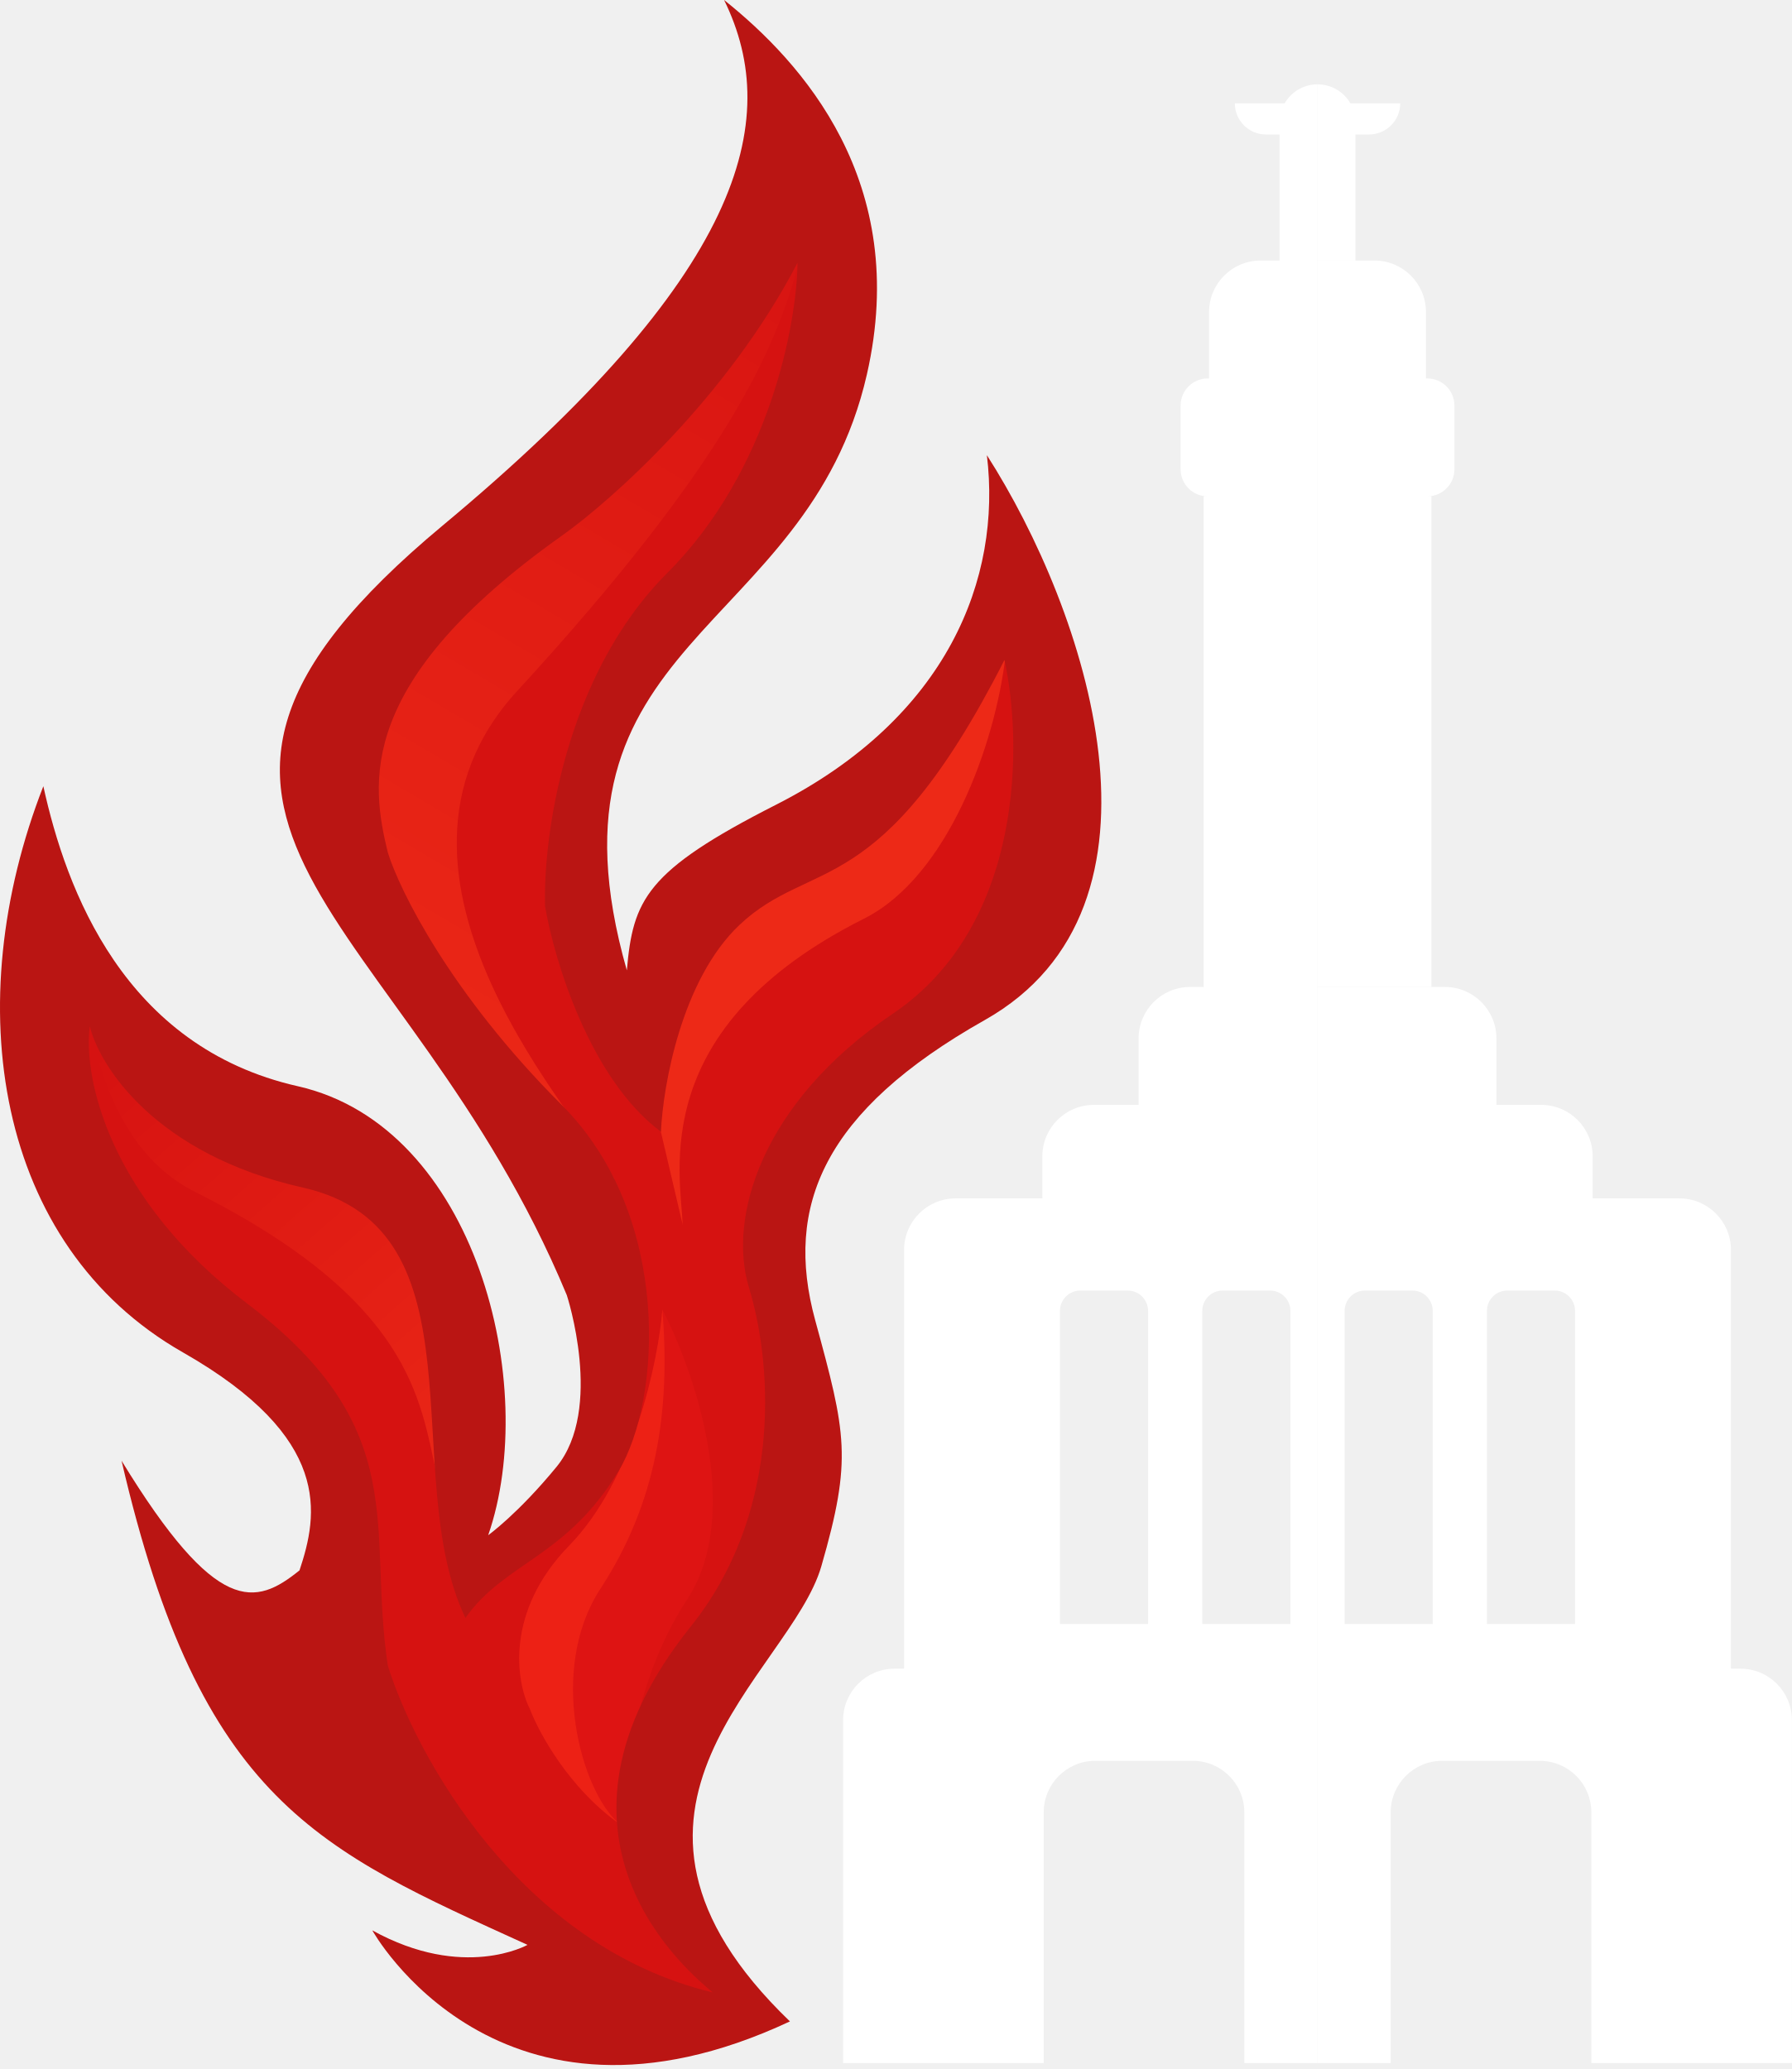
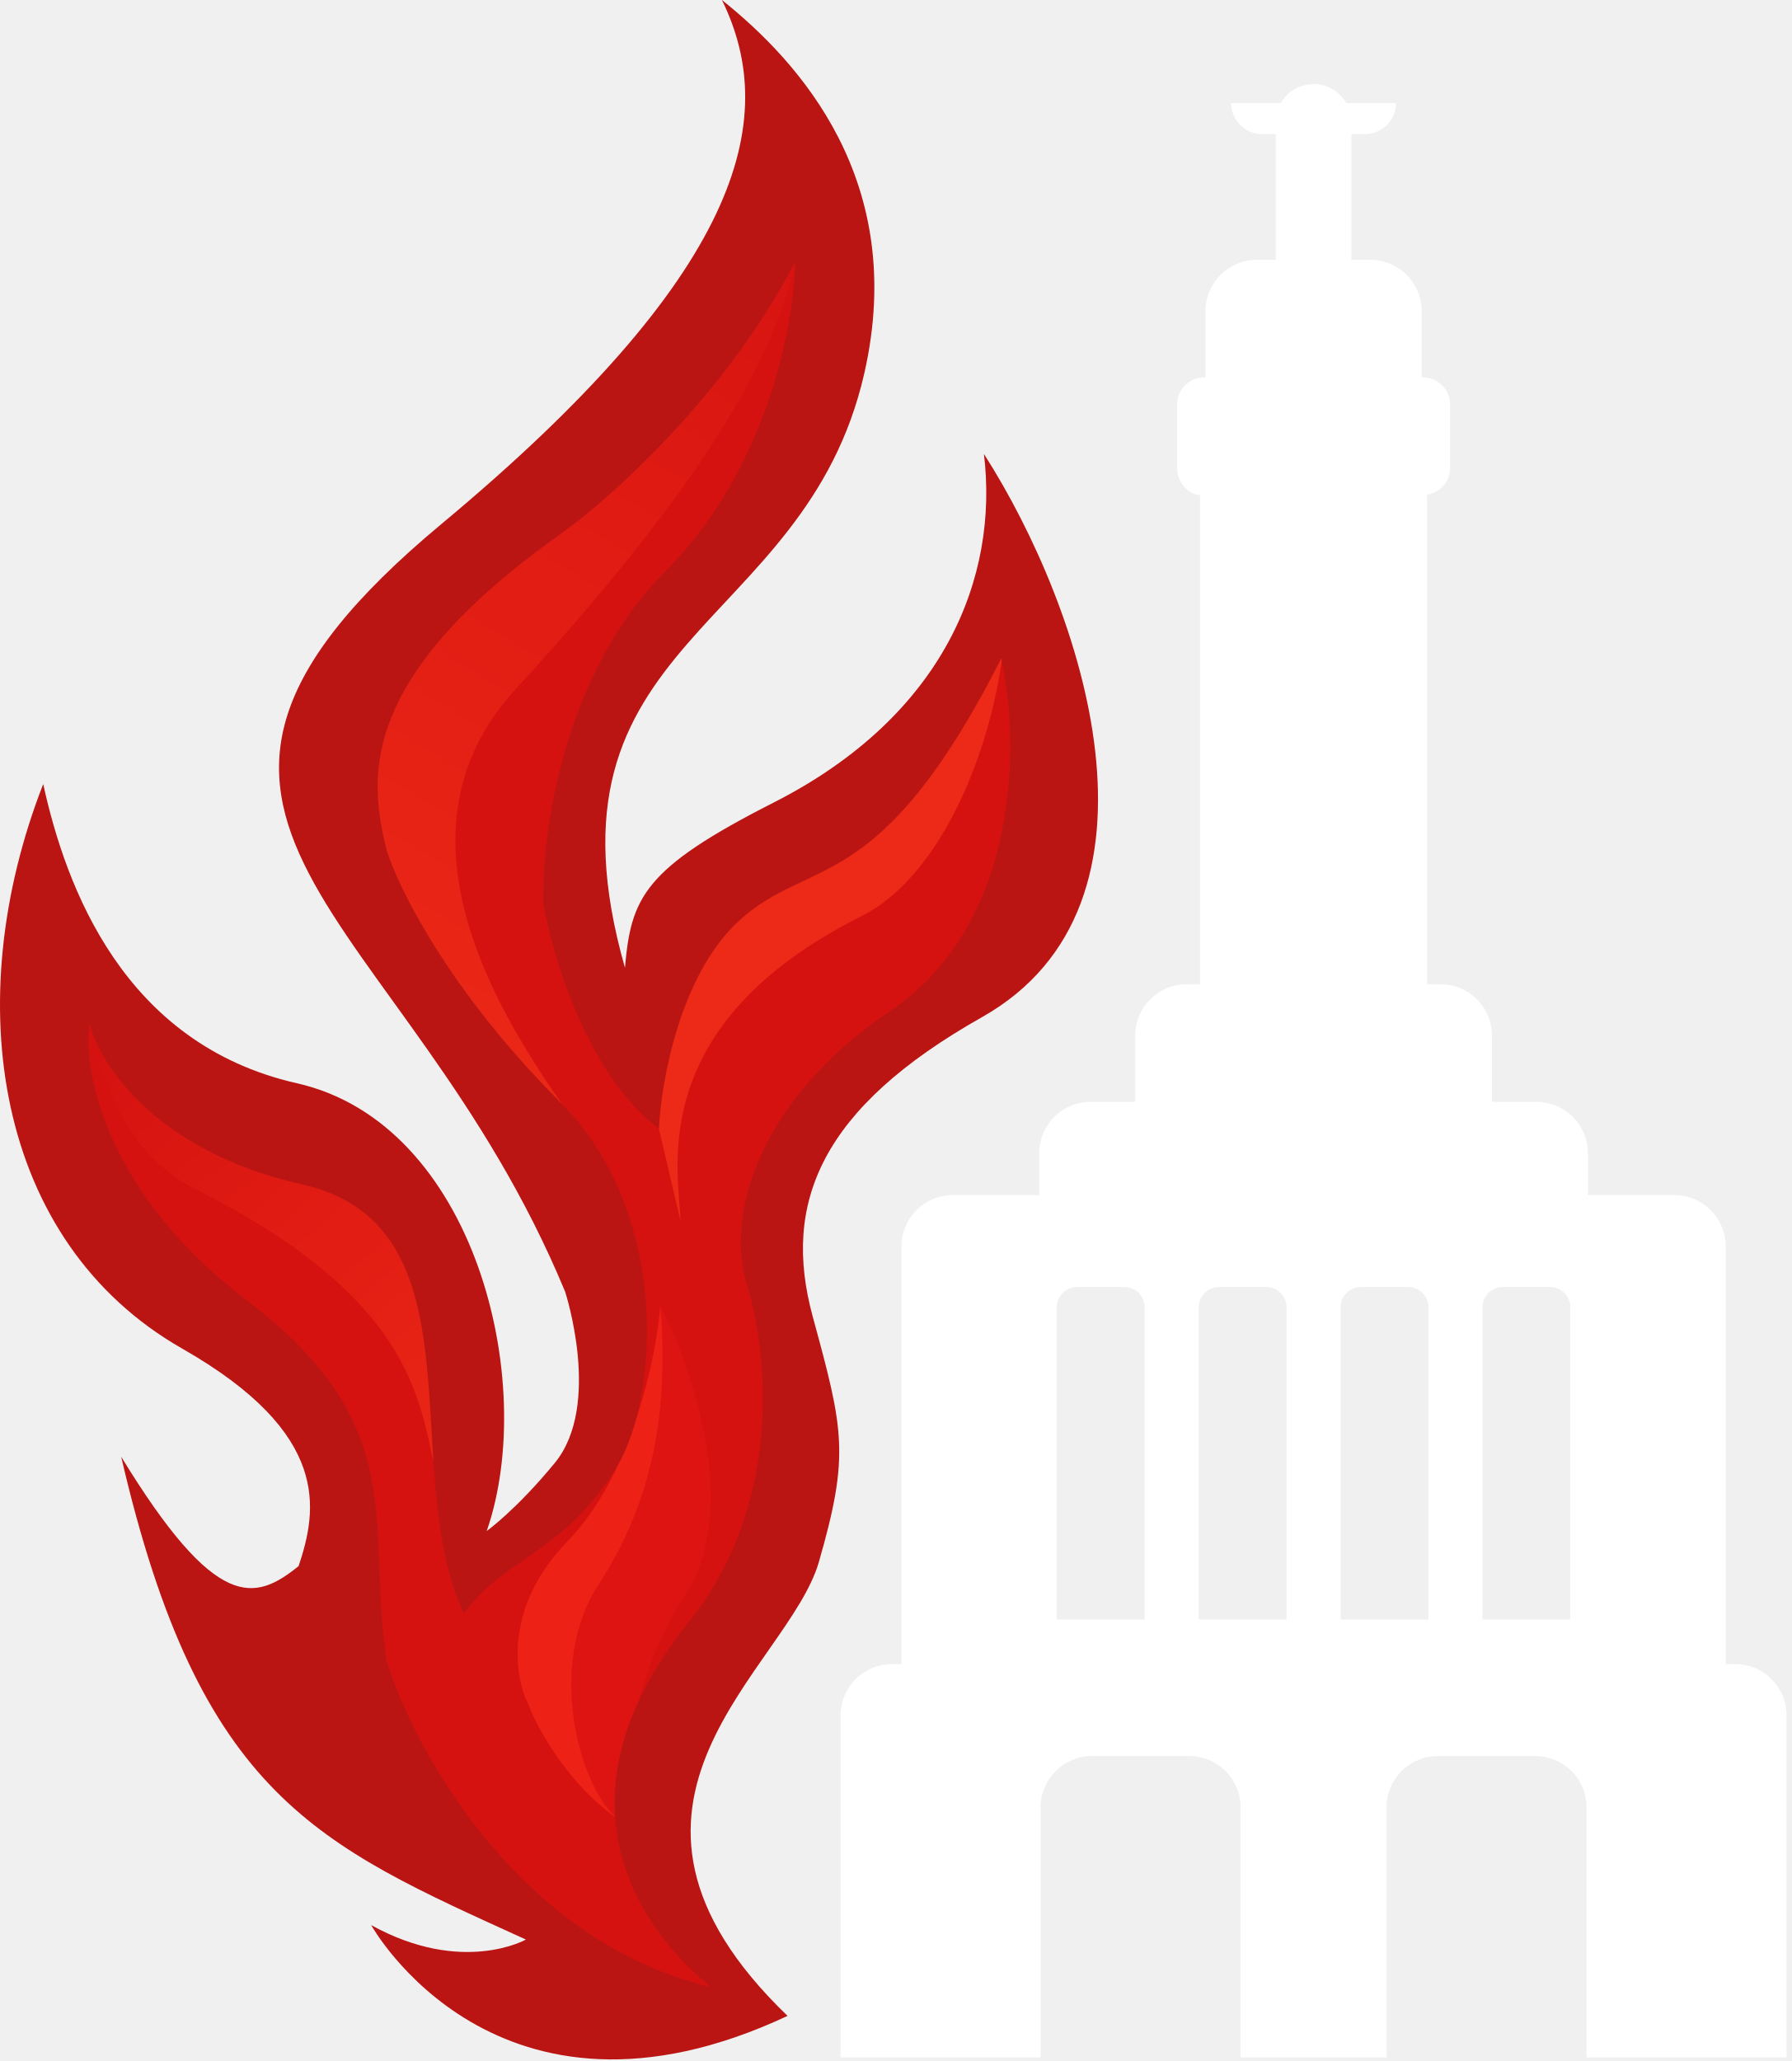
- <svg xmlns="http://www.w3.org/2000/svg" width="433" height="500" viewBox="0 0 433 500" fill="none">
-   <path d="M198.461 378.5C190.961 404.5 137.37 437 190.87 488.5C120.37 521.5 89.961 466.5 89.961 466.5C112.052 478.715 127.461 470 127.461 470C76.961 447 48.461 435.5 29.37 353C52.37 390.648 61.726 388.092 72.37 379.5C76.87 366 80.465 347.5 44.175 326.808C-1.246 300.91 -10.039 242.5 10.474 190C15.961 215 29.961 253 71.961 262.5C115.17 272.273 130.461 335 117.961 371C117.961 371 125.085 365.915 134.461 354.5C145.961 340.5 136.961 313 136.961 313C97.961 219 20.461 199 106.961 127C179.31 66.779 189.393 29.372 174.961 0C193.723 14.986 220.093 43.94 209.461 90.5C194.961 154 128.564 154.106 151.461 234.5C152.961 217.5 155.961 210.5 187.461 194.5C228.986 173.408 242.069 139.772 238.461 110C262.454 147.465 286.548 219.092 237.961 246.5C198.961 268.5 189.461 291.5 196.961 319C204.461 346.5 205.961 352.5 198.461 378.5Z" fill="#BA1513" />
-   <mask id="mask0_316_553" style="mask-type:alpha" maskUnits="userSpaceOnUse" x="21" y="63" width="224" height="419">
-     <path d="M178.702 223.5C164.702 236.7 160.202 262.333 159.702 273.5C142.499 260.7 133.869 231.833 131.705 219C131.205 202.5 136.405 163.3 161.205 138.5C186.005 113.7 192.538 78.167 192.705 63.5C175.905 95.9 147.705 121 135.705 129.5C85.704 165 89.706 189.5 93.704 206C96.538 215.167 108.905 240.2 135.705 267C162.505 293.8 159.79 338.5 149.461 355.5C136.701 376.5 121.961 377.5 112.461 391C95.961 356.5 117.705 297 73.204 287C37.605 279 24.036 257.667 21.701 248C20.035 260.5 26.449 289.809 59.701 315C99.961 345.5 88.685 369.243 93.704 402.5C100.45 424.167 125.594 470.3 172.202 481.5C166.961 477 126.008 444.12 166.961 393C188.19 366.5 187.235 331.803 180.931 311C175.931 294.5 183.702 266.6 215.702 245C247.702 223.4 247.035 179 242.702 159.5C212.702 218.5 196.202 207 178.702 223.5Z" fill="#D01112" />
+ <svg xmlns="http://www.w3.org/2000/svg" width="540" height="621" viewBox="0 0 540 621" fill="none">
+   <path d="M246.77 470.634C237.444 502.963 170.808 543.374 237.331 607.41C149.67 648.443 111.859 580.055 111.859 580.055C139.328 595.244 158.487 584.407 158.487 584.407C95.695 555.808 60.257 541.509 36.519 438.927C65.118 485.739 76.751 482.561 89.986 471.877C95.581 455.091 100.052 432.088 54.928 406.359C-1.55 374.157 -12.483 301.529 13.024 236.249C19.846 267.335 37.254 314.585 89.478 326.397C143.204 338.55 162.218 416.545 146.675 461.308C146.675 461.308 155.533 454.985 167.191 440.792C181.49 423.384 170.3 389.19 170.3 389.19C121.806 272.309 25.442 247.44 132.997 157.914C222.957 83.034 235.495 36.522 217.55 0C240.879 18.634 273.667 54.635 260.448 112.529C242.418 191.486 159.859 191.618 188.329 291.582C190.194 270.443 193.925 261.74 233.092 241.845C284.726 215.618 300.993 173.795 296.507 136.776C326.34 183.36 356.299 272.423 295.885 306.503C247.392 333.858 235.579 362.456 244.905 396.65C254.23 430.844 256.096 438.305 246.77 470.634Z" fill="#BA1513" />
+   <mask id="mask0_324_490" style="mask-type:alpha" maskUnits="userSpaceOnUse" x="26" y="78" width="279" height="521">
+     <path d="M222.198 277.904C204.79 294.317 199.194 326.19 198.573 340.075C177.183 324.159 166.452 288.266 163.761 272.309C163.139 251.792 169.605 203.05 200.441 172.213C231.278 141.377 239.402 97.194 239.609 78.957C218.72 119.244 183.655 150.454 168.734 161.023C106.563 205.164 111.538 235.628 116.511 256.144C120.034 267.542 135.411 298.669 168.734 331.993C202.058 365.316 198.683 420.897 185.839 442.035C169.973 468.147 151.645 469.39 139.833 486.177C119.316 443.279 146.353 369.295 91.021 356.861C46.755 346.914 29.883 320.387 26.98 308.368C24.908 323.91 32.884 360.353 74.23 391.677C124.29 429.601 110.269 459.123 116.511 500.476C124.899 527.417 156.163 584.78 214.115 598.706C207.599 593.111 156.677 552.227 207.599 488.663C233.996 455.713 232.808 412.57 224.97 386.703C218.753 366.187 228.415 331.495 268.204 304.637C307.993 277.78 307.164 222.572 301.776 198.325C264.474 271.687 243.957 257.388 222.198 277.904Z" fill="#D01112" />
  </mask>
-   <g mask="url(#mask0_316_553)">
-     <rect x="0.461" y="7.5" width="294" height="514" fill="#D61211" />
-     <path d="M124.961 167C175.461 112 187.628 84.167 192.961 63.5L180.961 64L149.959 106.5L103.461 138L81.961 195.5L120.461 268.5L148.461 285C141.461 272 84.031 211.577 124.961 167Z" fill="url(#paint0_linear_316_553)" />
-     <path d="M208.783 221.999C228.943 211.882 240.461 179.999 242.961 158.499L241.957 150.999L223.457 174.999L208.783 187.191L156.167 218.814L156.167 258.499L164.961 295.999C164.461 283.499 156.25 248.363 208.783 221.999Z" fill="#ED2917" />
-     <path d="M47.105 288.022C26.945 277.905 21.457 252.5 18.957 231L26.464 238.5L32.43 241.022L47.105 253.214L99.721 284.837L110.957 323L105.457 356C101.457 338.5 99.637 314.386 47.105 288.022Z" fill="url(#paint1_linear_316_553)" />
-     <path d="M137.55 373.5C153.15 357.5 159.05 328.833 160.05 316.5C167.716 331.167 179.647 365.7 166.047 386.5C152.447 407.3 150.714 432.167 151.547 442C138.347 433.6 130.382 419.167 128.05 413C124.717 406.5 121.95 389.5 137.55 373.5Z" fill="#DE1413" />
-     <path d="M137.55 373.5C153.15 357.5 159.05 328.833 160.05 316.5C162.047 341 158.647 363.2 145.047 384C132.321 403.463 140.346 432.906 149.623 440.708C150.251 441.153 150.893 441.584 151.547 442C150.904 441.679 150.261 441.245 149.623 440.708C137.571 432.19 130.267 418.861 128.05 413C124.717 406.5 121.95 389.5 137.55 373.5Z" fill="#ED2115" />
+   <g mask="url(#mask0_324_490)">
+     <rect x="0.57" y="9.324" width="365.565" height="639.117" fill="#D61211" />
+     <path d="M155.376 207.651C218.169 139.263 233.297 104.654 239.929 78.957L225.008 79.579L186.459 132.424L128.643 171.592L101.909 243.088L149.781 333.858L184.596 354.374C175.893 338.21 104.484 263.078 155.376 207.651Z" fill="url(#paint0_linear_324_490)" />
+     <path d="M259.601 276.04C284.668 263.46 298.991 223.817 302.099 197.083L300.851 187.758L277.848 217.6L259.601 232.76L194.177 272.08L194.177 321.425L205.113 368.053C204.491 352.511 194.281 308.822 259.601 276.04Z" fill="#ED2917" />
+     <path d="M58.564 358.133C33.497 345.553 26.674 313.964 23.565 287.231L32.9 296.556L40.318 299.692L58.564 314.853L123.988 354.173L137.96 401.625L131.121 442.658C126.147 420.898 123.884 390.915 58.564 358.133Z" fill="url(#paint1_linear_324_490)" />
+     <path d="M171.029 464.418C190.426 444.523 197.762 408.878 199.006 393.543C208.537 411.78 223.373 454.719 206.462 480.582C189.552 506.445 187.397 537.365 188.433 549.592C172.02 539.147 162.116 521.201 159.216 513.533C155.071 505.451 151.631 484.313 171.029 464.418Z" fill="#DE1413" />
+     <path d="M171.029 464.418C190.426 444.523 197.762 408.878 199.006 393.543C201.489 424.007 197.261 451.611 180.351 477.474C164.527 501.674 174.506 538.285 186.041 547.986C186.822 548.538 187.619 549.074 188.433 549.592C187.633 549.192 186.833 548.653 186.041 547.986C171.055 537.394 161.973 520.821 159.216 513.533C155.071 505.451 151.631 484.313 171.029 464.418Z" fill="#ED2115" />
  </g>
-   <path fill-rule="evenodd" clip-rule="evenodd" d="M318.349 20.383C314.955 20.383 311.991 22.227 310.406 24.968H298.371C298.371 29.128 301.743 32.501 305.904 32.501H309.179V62.961H304.593C297.72 62.961 292.148 68.533 292.148 75.406V91.455H291.82C288.202 91.455 285.27 94.388 285.27 98.005V113.399C285.27 117.017 288.202 119.949 291.82 119.949H290.838V238.512H287.562C280.689 238.512 275.116 244.084 275.116 250.958V267.007H264.308C257.435 267.007 251.862 272.579 251.862 279.452V289.605H230.901C224.027 289.605 218.455 295.178 218.455 302.051V403.255H216.163C209.289 403.255 203.717 408.828 203.717 415.701V498.564H252.19V437.973C252.19 431.099 257.762 425.527 264.636 425.527H288.217C295.091 425.527 300.663 431.099 300.663 437.973V498.564H318.349V238.512V119.949V91.455V62.961V20.383ZM256.12 316.79C256.12 314.076 258.32 311.877 261.033 311.877H272.496C275.21 311.877 277.409 314.076 277.409 316.79V392.447H256.12V316.79ZM290.51 316.79C290.51 314.076 292.71 311.877 295.423 311.877H306.886C309.599 311.877 311.799 314.076 311.799 316.79V392.447H290.51V316.79Z" fill="white" />
-   <path d="M318.349 20.383C321.744 20.383 324.707 22.227 326.293 24.968H338.329C338.329 29.128 334.956 32.501 330.796 32.501H327.52V62.961H318.349V20.383Z" fill="white" />
-   <path d="M344.551 75.406C344.551 68.533 338.979 62.961 332.105 62.961L318.349 62.961V91.455H318.35V119.949H318.349V238.512L345.861 238.512V119.949H344.899C348.508 119.939 351.43 117.01 351.43 113.399V98.005C351.43 94.388 348.497 91.455 344.879 91.455L344.551 91.455V75.406Z" fill="white" />
-   <path fill-rule="evenodd" clip-rule="evenodd" d="M361.582 250.958C361.582 244.084 356.01 238.512 349.137 238.512L318.349 238.512V498.564H336.035V437.973C336.035 431.099 341.608 425.527 348.481 425.527H372.063C378.936 425.527 384.509 431.099 384.509 437.973V498.564L432.982 498.564V415.701C432.982 408.828 427.41 403.256 420.536 403.256L418.243 403.255V302.051C418.243 295.178 412.671 289.605 405.798 289.605H384.836V279.452C384.836 272.579 379.264 267.007 372.39 267.007L361.582 267.007V250.958ZM324.9 392.447V316.79C324.9 314.076 327.099 311.877 329.813 311.877H341.276C343.989 311.877 346.189 314.076 346.189 316.79V392.447H324.9ZM359.29 316.79C359.29 314.076 361.489 311.877 364.202 311.877H375.666C378.379 311.877 380.578 314.076 380.578 316.79V392.447H359.29V316.79Z" fill="white" />
+   <g clip-path="url(#clip0_324_490)">
+     <path fill-rule="evenodd" clip-rule="evenodd" d="M395.847 25.344C400.068 25.344 403.753 27.637 405.724 31.045H420.69C420.69 36.218 416.496 40.412 411.323 40.412H407.25V78.286H412.952C421.498 78.286 428.427 85.214 428.427 93.761V113.716H428.835C433.333 113.716 436.98 117.363 436.98 121.861V141.002C436.98 145.492 433.347 149.133 428.86 149.147H430.055V296.57H434.129C442.675 296.57 449.604 303.499 449.604 312.045V332H463.043C471.59 332 478.518 338.929 478.518 347.476V360.1H504.582C513.129 360.1 520.057 367.029 520.057 375.576V501.415H522.908C531.455 501.415 538.383 508.343 538.383 516.89V619.923H478.111V544.583C478.111 536.036 471.182 529.108 462.636 529.108H433.314C424.767 529.108 417.838 536.036 417.838 544.583V619.923H373.856V544.583C373.856 536.036 366.927 529.108 358.381 529.108H329.058C320.512 529.108 313.583 536.036 313.583 544.583V619.923H253.311V516.89C253.311 508.343 260.239 501.415 268.786 501.415H271.637V375.576C271.637 367.029 278.565 360.1 287.112 360.1H313.176V347.476C313.176 338.929 320.104 332 328.651 332H342.09V312.045C342.09 303.499 349.019 296.57 357.566 296.57H361.639V149.147C358.362 149.147 354.715 145.5 354.715 141.002V121.861C354.715 117.363 358.362 113.716 362.86 113.716H363.267V93.761C363.267 85.214 370.196 78.286 378.743 78.286H384.444V40.412H380.372C375.199 40.412 371.005 36.218 371.005 31.045H385.97C387.941 27.637 391.627 25.344 395.847 25.344ZM318.47 393.902C318.47 390.528 321.205 387.793 324.579 387.793H338.832C342.206 387.793 344.941 390.528 344.941 393.902V487.976H318.47V393.902ZM361.231 393.902C361.231 390.528 363.966 387.793 367.34 387.793H381.594C384.967 387.793 387.702 390.528 387.702 393.902V487.976H361.231V393.902ZM403.992 487.976V393.902C403.992 390.528 406.727 387.793 410.101 387.793H424.354C427.728 387.793 430.463 390.528 430.463 393.902V487.976H403.992ZM446.753 393.902C446.753 390.528 449.488 387.793 452.862 387.793H467.115C470.489 387.793 473.224 390.528 473.224 393.902V487.976H446.753V393.902Z" fill="white" />
+   </g>
  <defs>
-     <linearGradient id="paint0_linear_316_553" x1="199.961" y1="41" x2="71.961" y2="258.5" gradientUnits="userSpaceOnUse">
+     <linearGradient id="paint0_linear_324_490" x1="248.633" y1="50.98" x2="89.475" y2="321.424" gradientUnits="userSpaceOnUse">
      <stop stop-color="#D61211" />
      <stop offset="1" stop-color="#ED2917" />
    </linearGradient>
-     <linearGradient id="paint1_linear_316_553" x1="16.964" y1="233" x2="128.964" y2="360.5" gradientUnits="userSpaceOnUse">
+     <linearGradient id="paint1_linear_324_490" x1="21.087" y1="289.717" x2="160.35" y2="448.253" gradientUnits="userSpaceOnUse">
      <stop offset="0.115" stop-color="#D61211" />
      <stop offset="1" stop-color="#ED2917" />
    </linearGradient>
+     <clipPath id="clip0_324_490">
+       <rect width="286" height="595" fill="white" transform="translate(253.311 25.3438)" />
+     </clipPath>
  </defs>
</svg>
